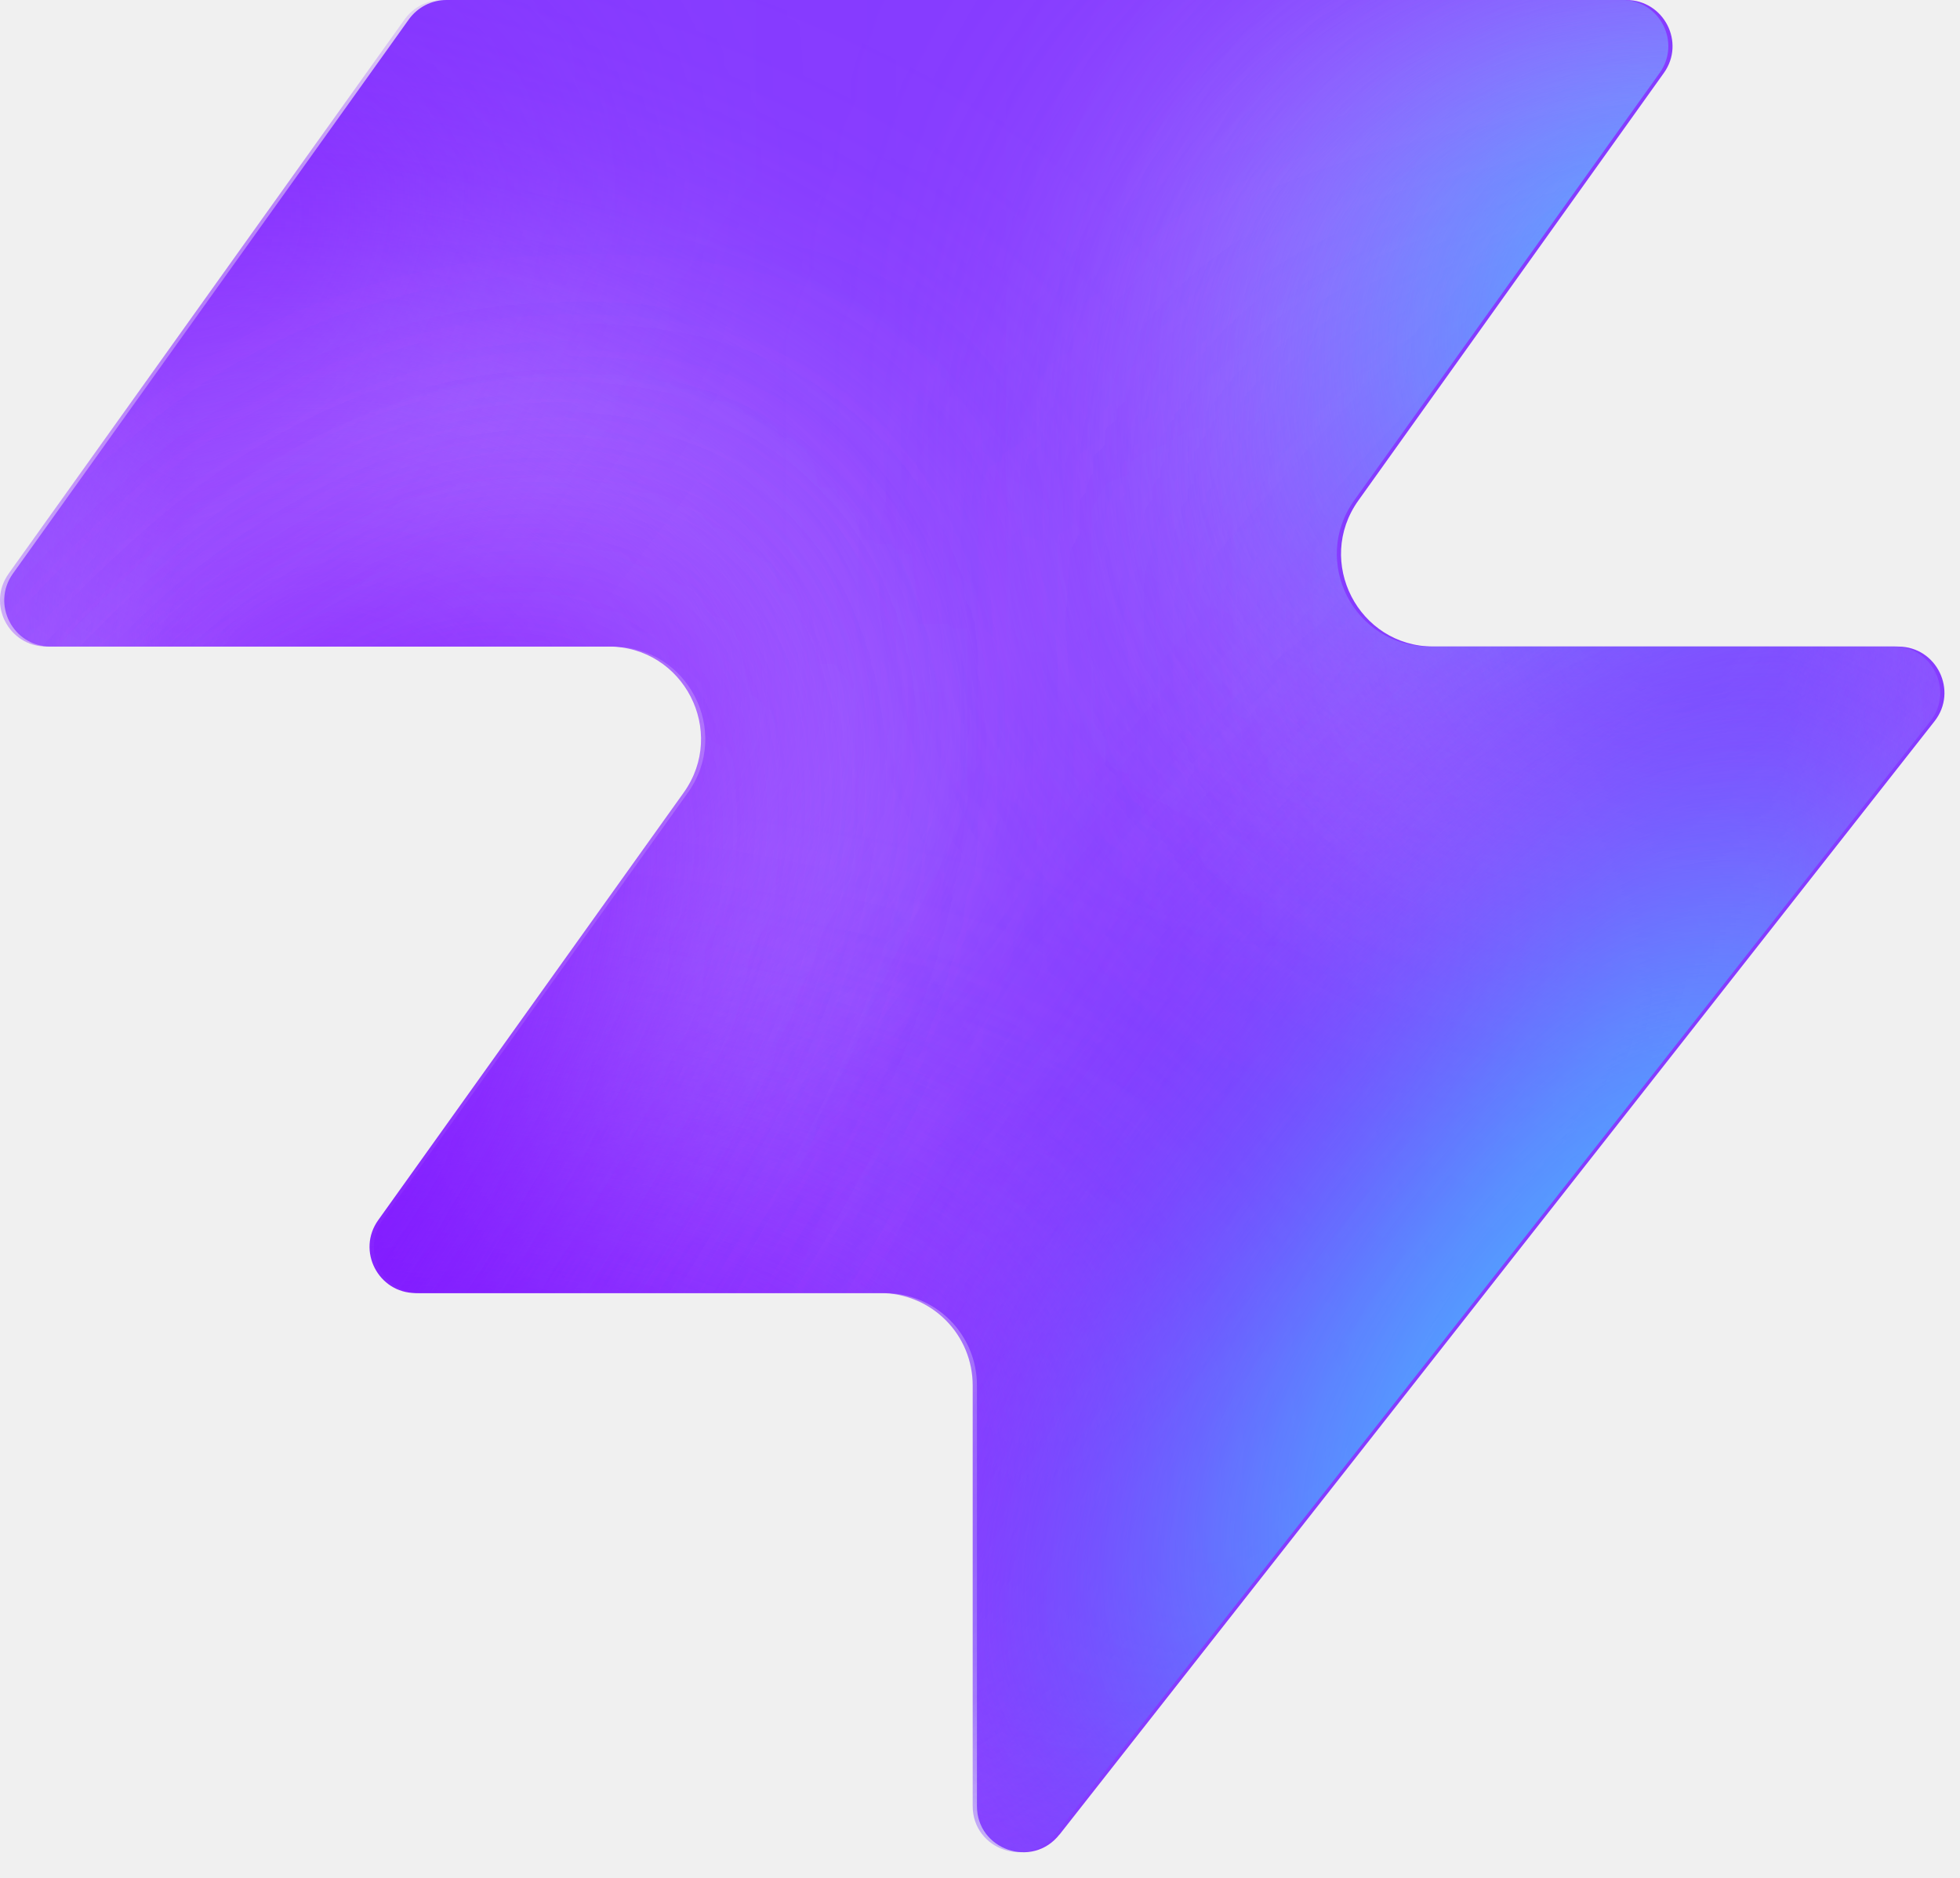
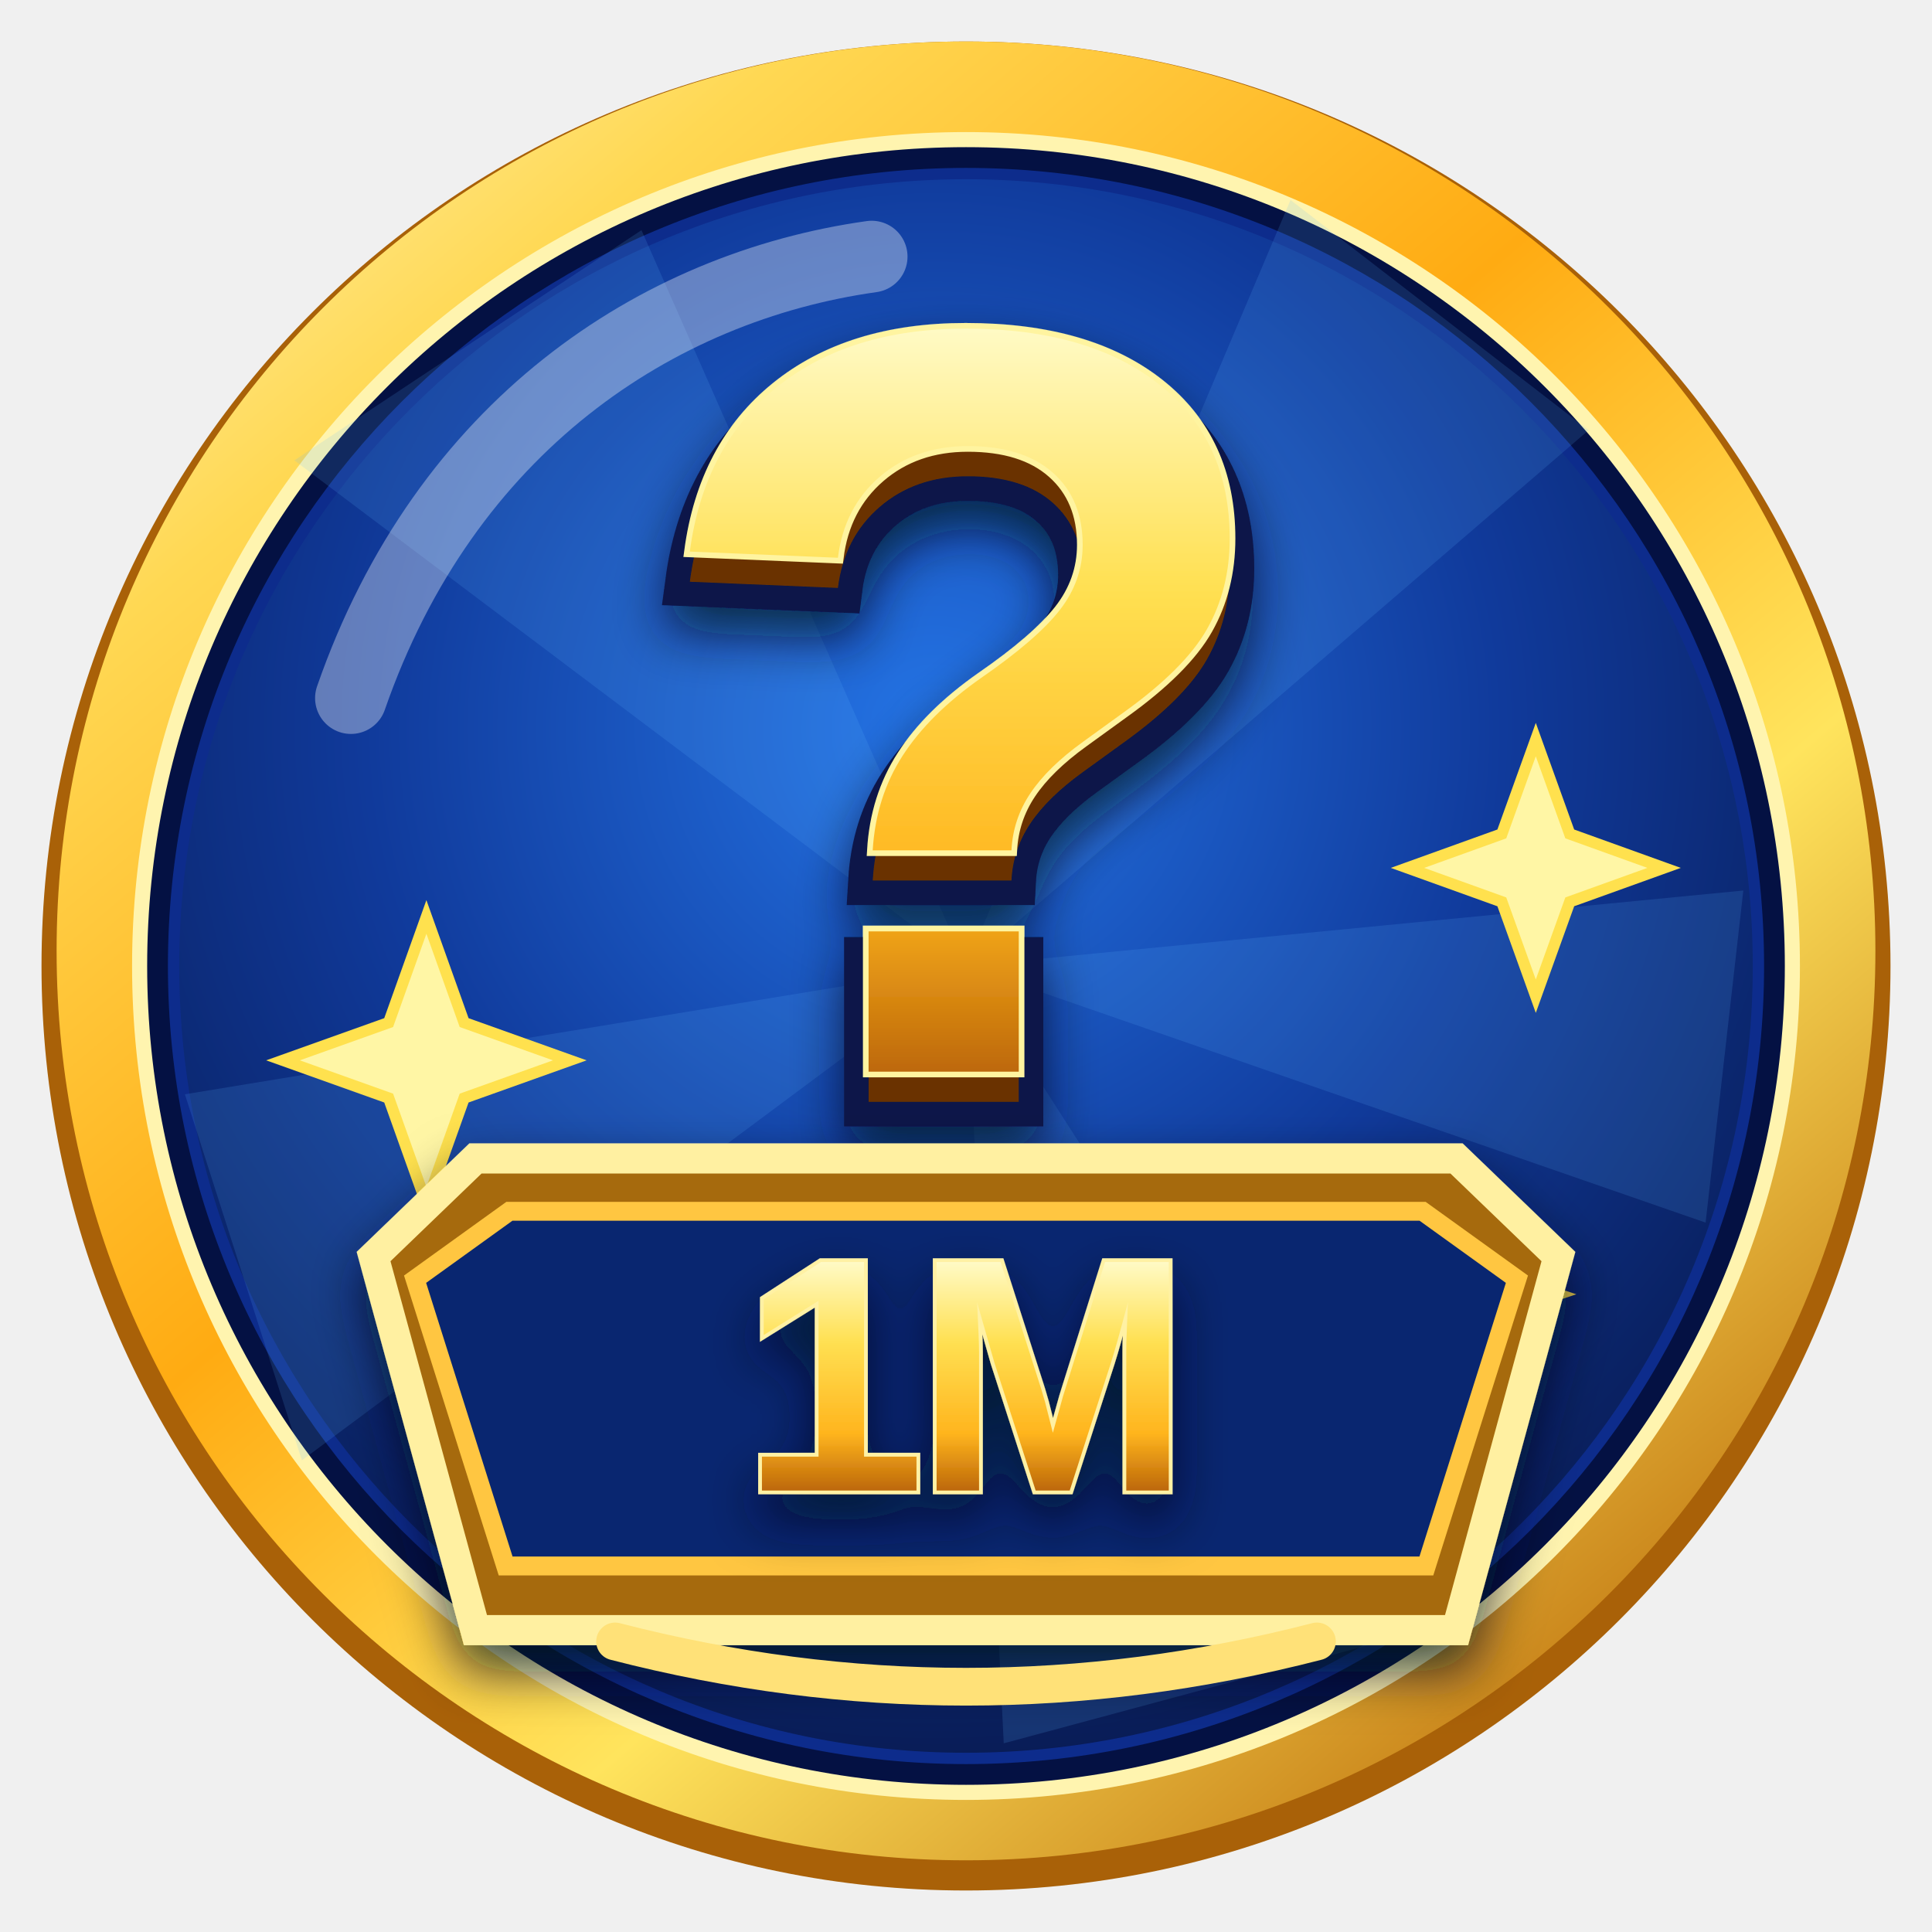
- <svg xmlns="http://www.w3.org/2000/svg" width="48" height="46" fill="none" viewBox="0 0 48 46">
-   <path fill="#863bff" d="M25.946 44.938c-.664.845-2.021.375-2.021-.698V33.937a2.26 2.26 0 0 0-2.262-2.262H10.287c-.92 0-1.456-1.04-.92-1.788l7.48-10.471c1.07-1.497 0-3.578-1.842-3.578H1.237c-.92 0-1.456-1.04-.92-1.788L10.013.474c.214-.297.556-.474.92-.474h28.894c.92 0 1.456 1.04.92 1.788l-7.48 10.471c-1.07 1.498 0 3.579 1.842 3.579h11.377c.943 0 1.473 1.088.89 1.83L25.947 44.94z" style="fill:#863bff;fill:color(display-p3 .525 .23 1);fill-opacity:1" />
-   <mask id="a" width="48" height="46" x="0" y="0" maskUnits="userSpaceOnUse" style="mask-type:alpha">
-     <path fill="#000" d="M25.842 44.938c-.664.844-2.021.375-2.021-.698V33.937a2.26 2.26 0 0 0-2.262-2.262H10.183c-.92 0-1.456-1.04-.92-1.788l7.48-10.471c1.07-1.498 0-3.579-1.842-3.579H1.133c-.92 0-1.456-1.04-.92-1.787L9.91.473c.214-.297.556-.474.92-.474h28.894c.92 0 1.456 1.04.92 1.788l-7.48 10.471c-1.07 1.498 0 3.578 1.842 3.578h11.377c.943 0 1.473 1.088.89 1.832L25.843 44.94z" style="fill:#000;fill-opacity:1" />
-   </mask>
-   <g mask="url(#a)">
-     <g filter="url(#b)">
-       <ellipse cx="5.508" cy="14.704" fill="#ede6ff" rx="5.508" ry="14.704" style="fill:#ede6ff;fill:color(display-p3 .927 .903 1);fill-opacity:1" transform="matrix(.00324 1 1 -.00324 -4.47 31.516)" />
-     </g>
-     <g filter="url(#c)">
-       <ellipse cx="10.399" cy="29.851" fill="#ede6ff" rx="10.399" ry="29.851" style="fill:#ede6ff;fill:color(display-p3 .927 .903 1);fill-opacity:1" transform="matrix(.00324 1 1 -.00324 -39.328 7.883)" />
-     </g>
-     <g filter="url(#d)">
-       <ellipse cx="5.508" cy="30.487" fill="#7e14ff" rx="5.508" ry="30.487" style="fill:#7e14ff;fill:color(display-p3 .492 .077 1);fill-opacity:1" transform="rotate(89.814 -25.913 -14.639)scale(1 -1)" />
-     </g>
-     <g filter="url(#e)">
-       <ellipse cx="5.508" cy="30.599" fill="#7e14ff" rx="5.508" ry="30.599" style="fill:#7e14ff;fill:color(display-p3 .492 .077 1);fill-opacity:1" transform="rotate(89.814 -32.644 -3.334)scale(1 -1)" />
-     </g>
-     <g filter="url(#f)">
-       <ellipse cx="5.508" cy="30.599" fill="#7e14ff" rx="5.508" ry="30.599" style="fill:#7e14ff;fill:color(display-p3 .492 .077 1);fill-opacity:1" transform="matrix(.00324 1 1 -.00324 -34.34 30.47)" />
-     </g>
-     <g filter="url(#g)">
-       <ellipse cx="14.072" cy="22.078" fill="#ede6ff" rx="14.072" ry="22.078" style="fill:#ede6ff;fill:color(display-p3 .927 .903 1);fill-opacity:1" transform="rotate(93.35 24.506 48.493)scale(-1 1)" />
-     </g>
-     <g filter="url(#h)">
-       <ellipse cx="3.47" cy="21.501" fill="#7e14ff" rx="3.47" ry="21.501" style="fill:#7e14ff;fill:color(display-p3 .492 .077 1);fill-opacity:1" transform="rotate(89.009 28.708 47.59)scale(-1 1)" />
-     </g>
-     <g filter="url(#i)">
-       <ellipse cx="3.47" cy="21.501" fill="#7e14ff" rx="3.47" ry="21.501" style="fill:#7e14ff;fill:color(display-p3 .492 .077 1);fill-opacity:1" transform="rotate(89.009 28.708 47.59)scale(-1 1)" />
-     </g>
-     <g filter="url(#j)">
-       <ellipse cx=".387" cy="8.972" fill="#7e14ff" rx="4.407" ry="29.108" style="fill:#7e14ff;fill:color(display-p3 .492 .077 1);fill-opacity:1" transform="rotate(39.51 .387 8.972)" />
-     </g>
-     <g filter="url(#k)">
-       <ellipse cx="47.523" cy="-6.092" fill="#7e14ff" rx="4.407" ry="29.108" style="fill:#7e14ff;fill:color(display-p3 .492 .077 1);fill-opacity:1" transform="rotate(37.892 47.523 -6.092)" />
-     </g>
-     <g filter="url(#l)">
-       <ellipse cx="41.412" cy="6.333" fill="#47bfff" rx="5.971" ry="9.665" style="fill:#47bfff;fill:color(display-p3 .28 .748 1);fill-opacity:1" transform="rotate(37.892 41.412 6.333)" />
-     </g>
-     <g filter="url(#m)">
-       <ellipse cx="-1.879" cy="38.332" fill="#7e14ff" rx="4.407" ry="29.108" style="fill:#7e14ff;fill:color(display-p3 .492 .077 1);fill-opacity:1" transform="rotate(37.892 -1.88 38.332)" />
-     </g>
-     <g filter="url(#n)">
-       <ellipse cx="-1.879" cy="38.332" fill="#7e14ff" rx="4.407" ry="29.108" style="fill:#7e14ff;fill:color(display-p3 .492 .077 1);fill-opacity:1" transform="rotate(37.892 -1.88 38.332)" />
-     </g>
-     <g filter="url(#o)">
-       <ellipse cx="35.651" cy="29.907" fill="#7e14ff" rx="4.407" ry="29.108" style="fill:#7e14ff;fill:color(display-p3 .492 .077 1);fill-opacity:1" transform="rotate(37.892 35.651 29.907)" />
-     </g>
-     <g filter="url(#p)">
-       <ellipse cx="38.418" cy="32.4" fill="#47bfff" rx="5.971" ry="15.297" style="fill:#47bfff;fill:color(display-p3 .28 .748 1);fill-opacity:1" transform="rotate(37.892 38.418 32.4)" />
-     </g>
-   </g>
+ <svg xmlns="http://www.w3.org/2000/svg" width="512" height="512" viewBox="0 0 512 512" role="img" aria-labelledby="title desc">
  <defs>
-     <filter id="b" width="60.045" height="41.654" x="-19.77" y="16.149" color-interpolation-filters="sRGB" filterUnits="userSpaceOnUse">
-       <feFlood flood-opacity="0" result="BackgroundImageFix" />
-       <feBlend in="SourceGraphic" in2="BackgroundImageFix" result="shape" />
-       <feGaussianBlur result="effect1_foregroundBlur_2002_17158" stdDeviation="7.659" />
+     <radialGradient id="blue" cx="48%" cy="35%" r="75%">
+       <stop stop-color="#2474e6" />
+       <stop offset=".48" stop-color="#103a9b" />
+       <stop offset="1" stop-color="#06123f" />
+     </radialGradient>
+     <linearGradient id="gold" x1="0" x2=".85" y1="0" y2="1">
+       <stop stop-color="#fff7bf" />
+       <stop offset=".2" stop-color="#ffd853" />
+       <stop offset=".46" stop-color="#ffab12" />
+       <stop offset=".7" stop-color="#ffe45d" />
+       <stop offset="1" stop-color="#ba6907" />
+     </linearGradient>
+     <linearGradient id="goldText" x1="0" y1="0" x2="0" y2="1">
+       <stop stop-color="#fffac5" />
+       <stop offset=".35" stop-color="#ffe052" />
+       <stop offset=".75" stop-color="#ffb51e" />
+       <stop offset="1" stop-color="#bd6809" />
+     </linearGradient>
+     <filter id="shadow" x="-30%" y="-30%" width="160%" height="170%">
+       <feDropShadow dx="0" dy="7" stdDeviation="7" flood-color="#010a25" flood-opacity=".75" />
    </filter>
-     <filter id="c" width="90.34" height="51.437" x="-54.613" y="-7.533" color-interpolation-filters="sRGB" filterUnits="userSpaceOnUse">
-       <feFlood flood-opacity="0" result="BackgroundImageFix" />
-       <feBlend in="SourceGraphic" in2="BackgroundImageFix" result="shape" />
-       <feGaussianBlur result="effect1_foregroundBlur_2002_17158" stdDeviation="7.659" />
-     </filter>
-     <filter id="d" width="79.355" height="29.4" x="-49.64" y="2.03" color-interpolation-filters="sRGB" filterUnits="userSpaceOnUse">
-       <feFlood flood-opacity="0" result="BackgroundImageFix" />
-       <feBlend in="SourceGraphic" in2="BackgroundImageFix" result="shape" />
-       <feGaussianBlur result="effect1_foregroundBlur_2002_17158" stdDeviation="4.596" />
-     </filter>
-     <filter id="e" width="79.579" height="29.4" x="-45.045" y="20.029" color-interpolation-filters="sRGB" filterUnits="userSpaceOnUse">
-       <feFlood flood-opacity="0" result="BackgroundImageFix" />
-       <feBlend in="SourceGraphic" in2="BackgroundImageFix" result="shape" />
-       <feGaussianBlur result="effect1_foregroundBlur_2002_17158" stdDeviation="4.596" />
-     </filter>
-     <filter id="f" width="79.579" height="29.4" x="-43.513" y="21.178" color-interpolation-filters="sRGB" filterUnits="userSpaceOnUse">
-       <feFlood flood-opacity="0" result="BackgroundImageFix" />
-       <feBlend in="SourceGraphic" in2="BackgroundImageFix" result="shape" />
-       <feGaussianBlur result="effect1_foregroundBlur_2002_17158" stdDeviation="4.596" />
-     </filter>
-     <filter id="g" width="74.749" height="58.852" x="15.756" y="-17.901" color-interpolation-filters="sRGB" filterUnits="userSpaceOnUse">
-       <feFlood flood-opacity="0" result="BackgroundImageFix" />
-       <feBlend in="SourceGraphic" in2="BackgroundImageFix" result="shape" />
-       <feGaussianBlur result="effect1_foregroundBlur_2002_17158" stdDeviation="7.659" />
-     </filter>
-     <filter id="h" width="61.377" height="25.362" x="23.548" y="2.284" color-interpolation-filters="sRGB" filterUnits="userSpaceOnUse">
-       <feFlood flood-opacity="0" result="BackgroundImageFix" />
-       <feBlend in="SourceGraphic" in2="BackgroundImageFix" result="shape" />
-       <feGaussianBlur result="effect1_foregroundBlur_2002_17158" stdDeviation="4.596" />
-     </filter>
-     <filter id="i" width="61.377" height="25.362" x="23.548" y="2.284" color-interpolation-filters="sRGB" filterUnits="userSpaceOnUse">
-       <feFlood flood-opacity="0" result="BackgroundImageFix" />
-       <feBlend in="SourceGraphic" in2="BackgroundImageFix" result="shape" />
-       <feGaussianBlur result="effect1_foregroundBlur_2002_17158" stdDeviation="4.596" />
-     </filter>
-     <filter id="j" width="56.045" height="63.649" x="-27.636" y="-22.853" color-interpolation-filters="sRGB" filterUnits="userSpaceOnUse">
-       <feFlood flood-opacity="0" result="BackgroundImageFix" />
-       <feBlend in="SourceGraphic" in2="BackgroundImageFix" result="shape" />
-       <feGaussianBlur result="effect1_foregroundBlur_2002_17158" stdDeviation="4.596" />
-     </filter>
-     <filter id="k" width="54.814" height="64.646" x="20.116" y="-38.415" color-interpolation-filters="sRGB" filterUnits="userSpaceOnUse">
-       <feFlood flood-opacity="0" result="BackgroundImageFix" />
-       <feBlend in="SourceGraphic" in2="BackgroundImageFix" result="shape" />
-       <feGaussianBlur result="effect1_foregroundBlur_2002_17158" stdDeviation="4.596" />
-     </filter>
-     <filter id="l" width="33.541" height="35.313" x="24.641" y="-11.323" color-interpolation-filters="sRGB" filterUnits="userSpaceOnUse">
-       <feFlood flood-opacity="0" result="BackgroundImageFix" />
-       <feBlend in="SourceGraphic" in2="BackgroundImageFix" result="shape" />
-       <feGaussianBlur result="effect1_foregroundBlur_2002_17158" stdDeviation="4.596" />
-     </filter>
-     <filter id="m" width="54.814" height="64.646" x="-29.286" y="6.009" color-interpolation-filters="sRGB" filterUnits="userSpaceOnUse">
-       <feFlood flood-opacity="0" result="BackgroundImageFix" />
-       <feBlend in="SourceGraphic" in2="BackgroundImageFix" result="shape" />
-       <feGaussianBlur result="effect1_foregroundBlur_2002_17158" stdDeviation="4.596" />
-     </filter>
-     <filter id="n" width="54.814" height="64.646" x="-29.286" y="6.009" color-interpolation-filters="sRGB" filterUnits="userSpaceOnUse">
-       <feFlood flood-opacity="0" result="BackgroundImageFix" />
-       <feBlend in="SourceGraphic" in2="BackgroundImageFix" result="shape" />
-       <feGaussianBlur result="effect1_foregroundBlur_2002_17158" stdDeviation="4.596" />
-     </filter>
-     <filter id="o" width="54.814" height="64.646" x="8.244" y="-2.416" color-interpolation-filters="sRGB" filterUnits="userSpaceOnUse">
-       <feFlood flood-opacity="0" result="BackgroundImageFix" />
-       <feBlend in="SourceGraphic" in2="BackgroundImageFix" result="shape" />
-       <feGaussianBlur result="effect1_foregroundBlur_2002_17158" stdDeviation="4.596" />
-     </filter>
-     <filter id="p" width="39.409" height="43.623" x="18.713" y="10.588" color-interpolation-filters="sRGB" filterUnits="userSpaceOnUse">
-       <feFlood flood-opacity="0" result="BackgroundImageFix" />
-       <feBlend in="SourceGraphic" in2="BackgroundImageFix" result="shape" />
-       <feGaussianBlur result="effect1_foregroundBlur_2002_17158" stdDeviation="4.596" />
+     <filter id="shine" x="-80%" y="-80%" width="260%" height="260%">
+       <feGaussianBlur stdDeviation="6" />
    </filter>
  </defs>
+   <circle cx="256" cy="256" r="245" fill="#a96108" />
+   <circle cx="256" cy="252" r="241" fill="url(#gold)" />
+   <circle cx="256" cy="256" r="219" fill="#041143" stroke="#fff4af" stroke-width="4" />
+   <circle cx="256" cy="256" r="210" fill="url(#blue)" stroke="#0d2c8c" stroke-width="3" />
+   <g opacity=".15" fill="#61b7ff">
+     <path d="M256 256 78 122 170 61Z" />
+     <path d="M256 256 342 53 421 114Z" />
+     <path d="M256 256 462 236 452 324Z" />
+     <path d="M256 256 370 434 266 462Z" />
+     <path d="M256 256 80 387 49 290Z" />
+   </g>
+   <path d="M93 185C118 113 174 76 231 68" fill="none" stroke="#fff" stroke-opacity=".35" stroke-width="19" stroke-linecap="round" />
+   <g fill="#fff6a5" stroke="#ffe14e" stroke-width="3">
+     <path d="M113 243 123 271 151 281 123 291 113 319 103 291 75 281 103 271Z" />
+     <path d="M407 196 416 221 441 230 416 239 407 264 398 239 373 230 398 221Z" />
+     <path d="M389 319 395 337 413 343 395 349 389 367 383 349 365 343 383 337Z" />
+   </g>
+   <g filter="url(#shadow)">
+     <text x="256" y="292" text-anchor="middle" font-family="Arial Black,Arial,sans-serif" font-size="282" font-weight="900" fill="#6b3303" stroke="#071748" stroke-width="13" paint-order="stroke">?</text>
+     <text x="256" y="284" text-anchor="middle" font-family="Arial Black,Arial,sans-serif" font-size="282" font-weight="900" fill="url(#goldText)" stroke="#fff4a0" stroke-width="3" paint-order="stroke">?</text>
+   </g>
+   <path d="M99 333 126 307 386 307 413 333 386 432 126 432Z" fill="#a66a0c" stroke="#fff0a1" stroke-width="8" filter="url(#shadow)" />
+   <path d="M110 339 135 321 377 321 402 339 378 415 134 415Z" fill="#092670" stroke="#ffc641" stroke-width="5" />
+   <text x="256" y="395" text-anchor="middle" font-family="Arial Black,Arial,sans-serif" font-size="88" font-weight="900" letter-spacing="-3" fill="url(#goldText)" stroke="#fff1a4" stroke-width="2" paint-order="stroke" filter="url(#shadow)">1M</text>
+   <path d="M163 435Q256 459 349 435" fill="none" stroke="#ffe178" stroke-width="10" stroke-linecap="round" />
</svg>
